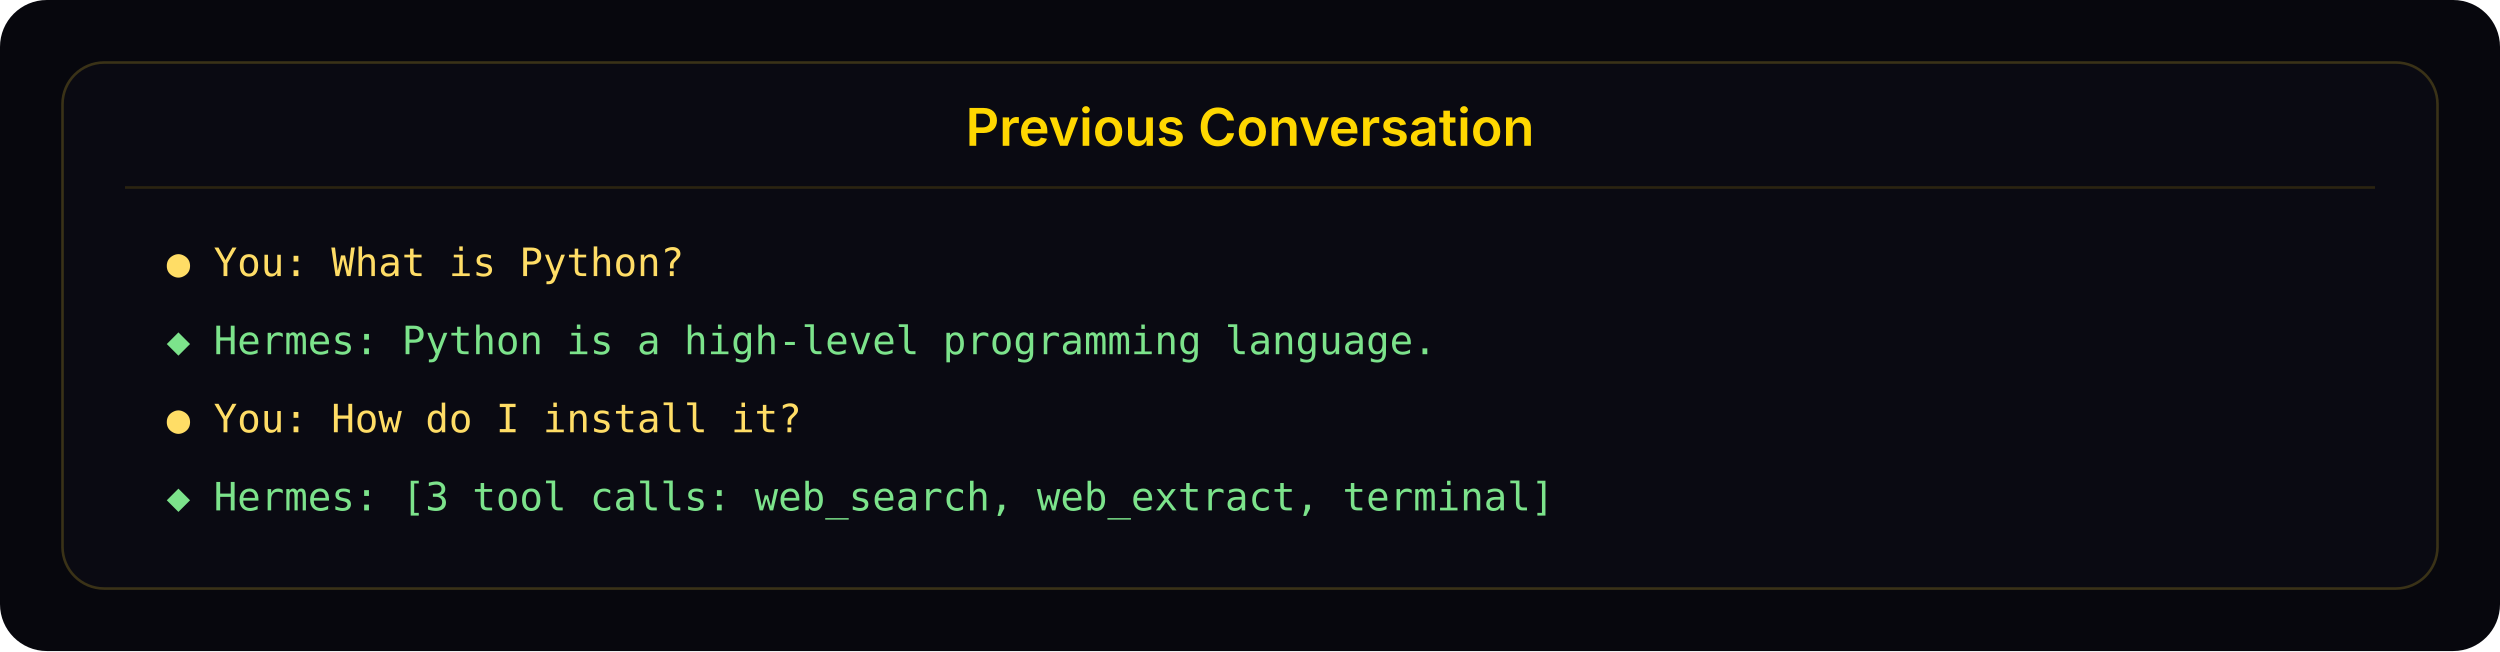
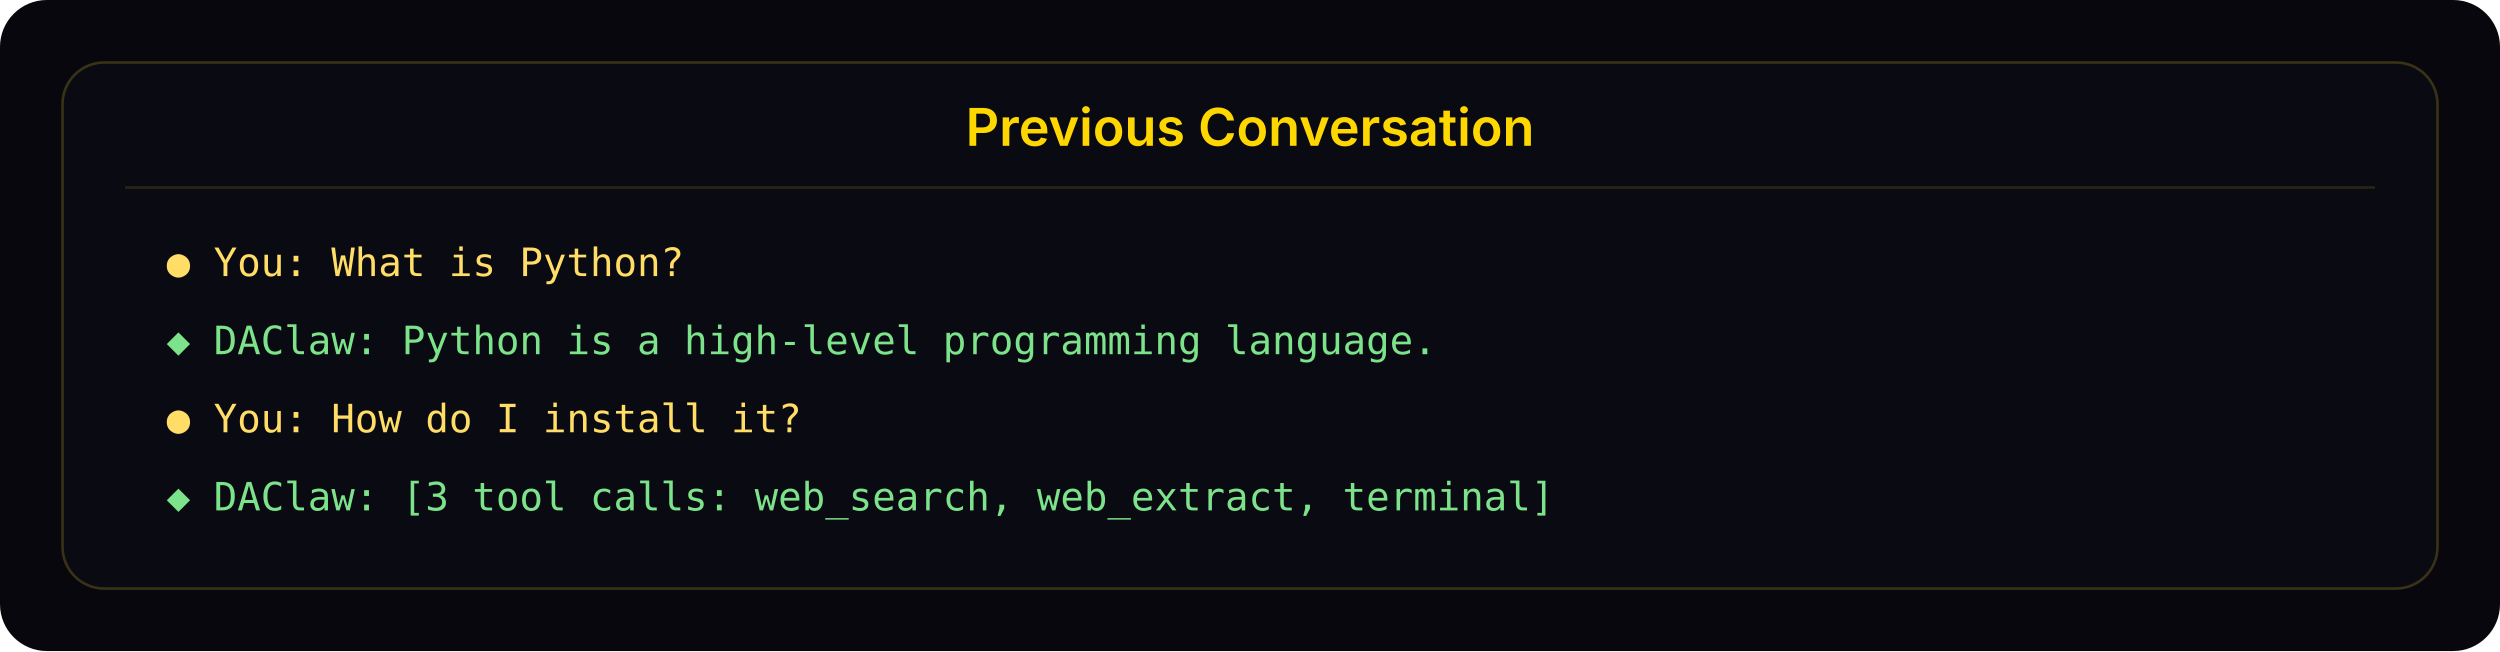
<svg xmlns="http://www.w3.org/2000/svg" width="960" height="250" viewBox="0 0 960 250" role="img" aria-labelledby="title desc">
  <rect width="960" height="250" rx="18" fill="#07070d" />
  <rect x="24" y="24" width="912" height="202" rx="16" fill="#0a0a12" stroke="#3a3217" />
  <text x="480" y="56" text-anchor="middle" fill="#ffd700" font-family="Inter, sans-serif" font-size="20" font-weight="600">Previous Conversation</text>
  <line x1="48" y1="72" x2="912" y2="72" stroke="#2b2410" />
  <text x="64" y="106" fill="#ffdd66" font-family="JetBrains Mono, monospace" font-size="15">● You: What is Python?</text>
-   <text x="64" y="136" fill="#7ce38b" font-family="JetBrains Mono, monospace" font-size="15">◆ Hermes: Python is a high-level programming language.</text>
+   <text x="64" y="136" fill="#7ce38b" font-family="JetBrains Mono, monospace" font-size="15">◆ DAClaw: Python is a high-level programming language.</text>
  <text x="64" y="166" fill="#ffdd66" font-family="JetBrains Mono, monospace" font-size="15">● You: How do I install it?</text>
-   <text x="64" y="196" fill="#7ce38b" font-family="JetBrains Mono, monospace" font-size="15">◆ Hermes: [3 tool calls: web_search, web_extract, terminal]</text>
+   <text x="64" y="196" fill="#7ce38b" font-family="JetBrains Mono, monospace" font-size="15">◆ DAClaw: [3 tool calls: web_search, web_extract, terminal]</text>
</svg>
